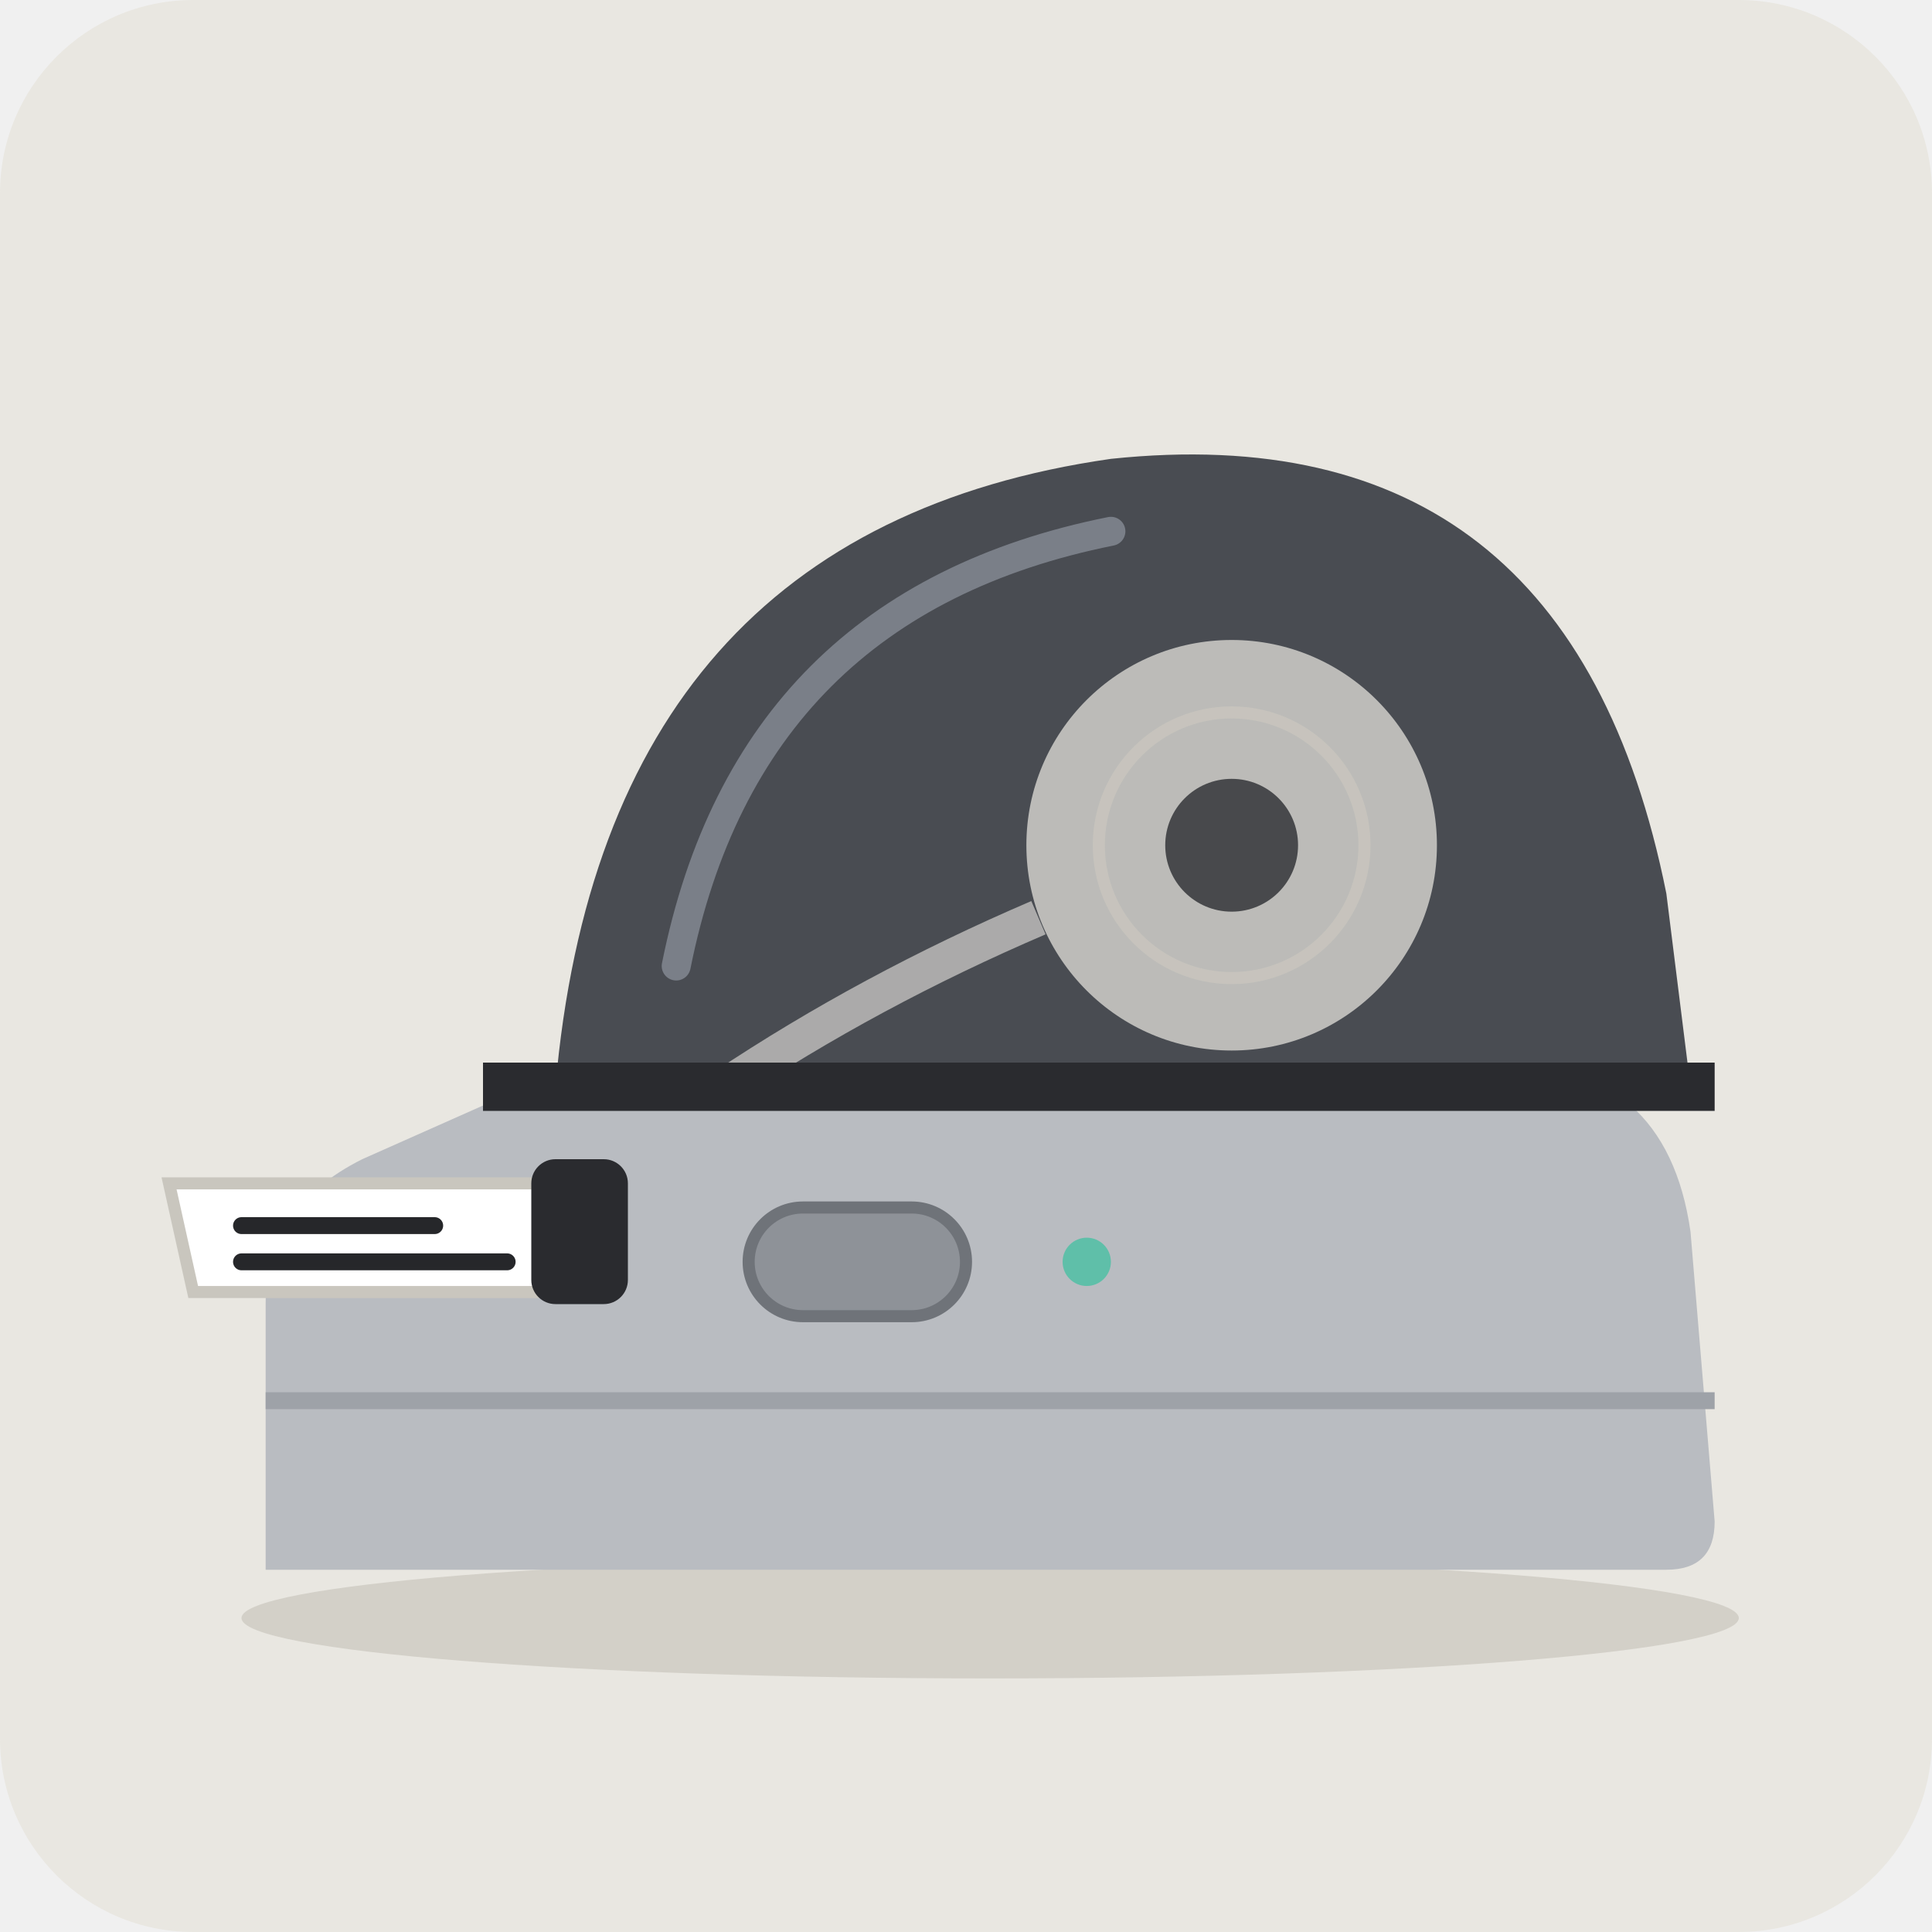
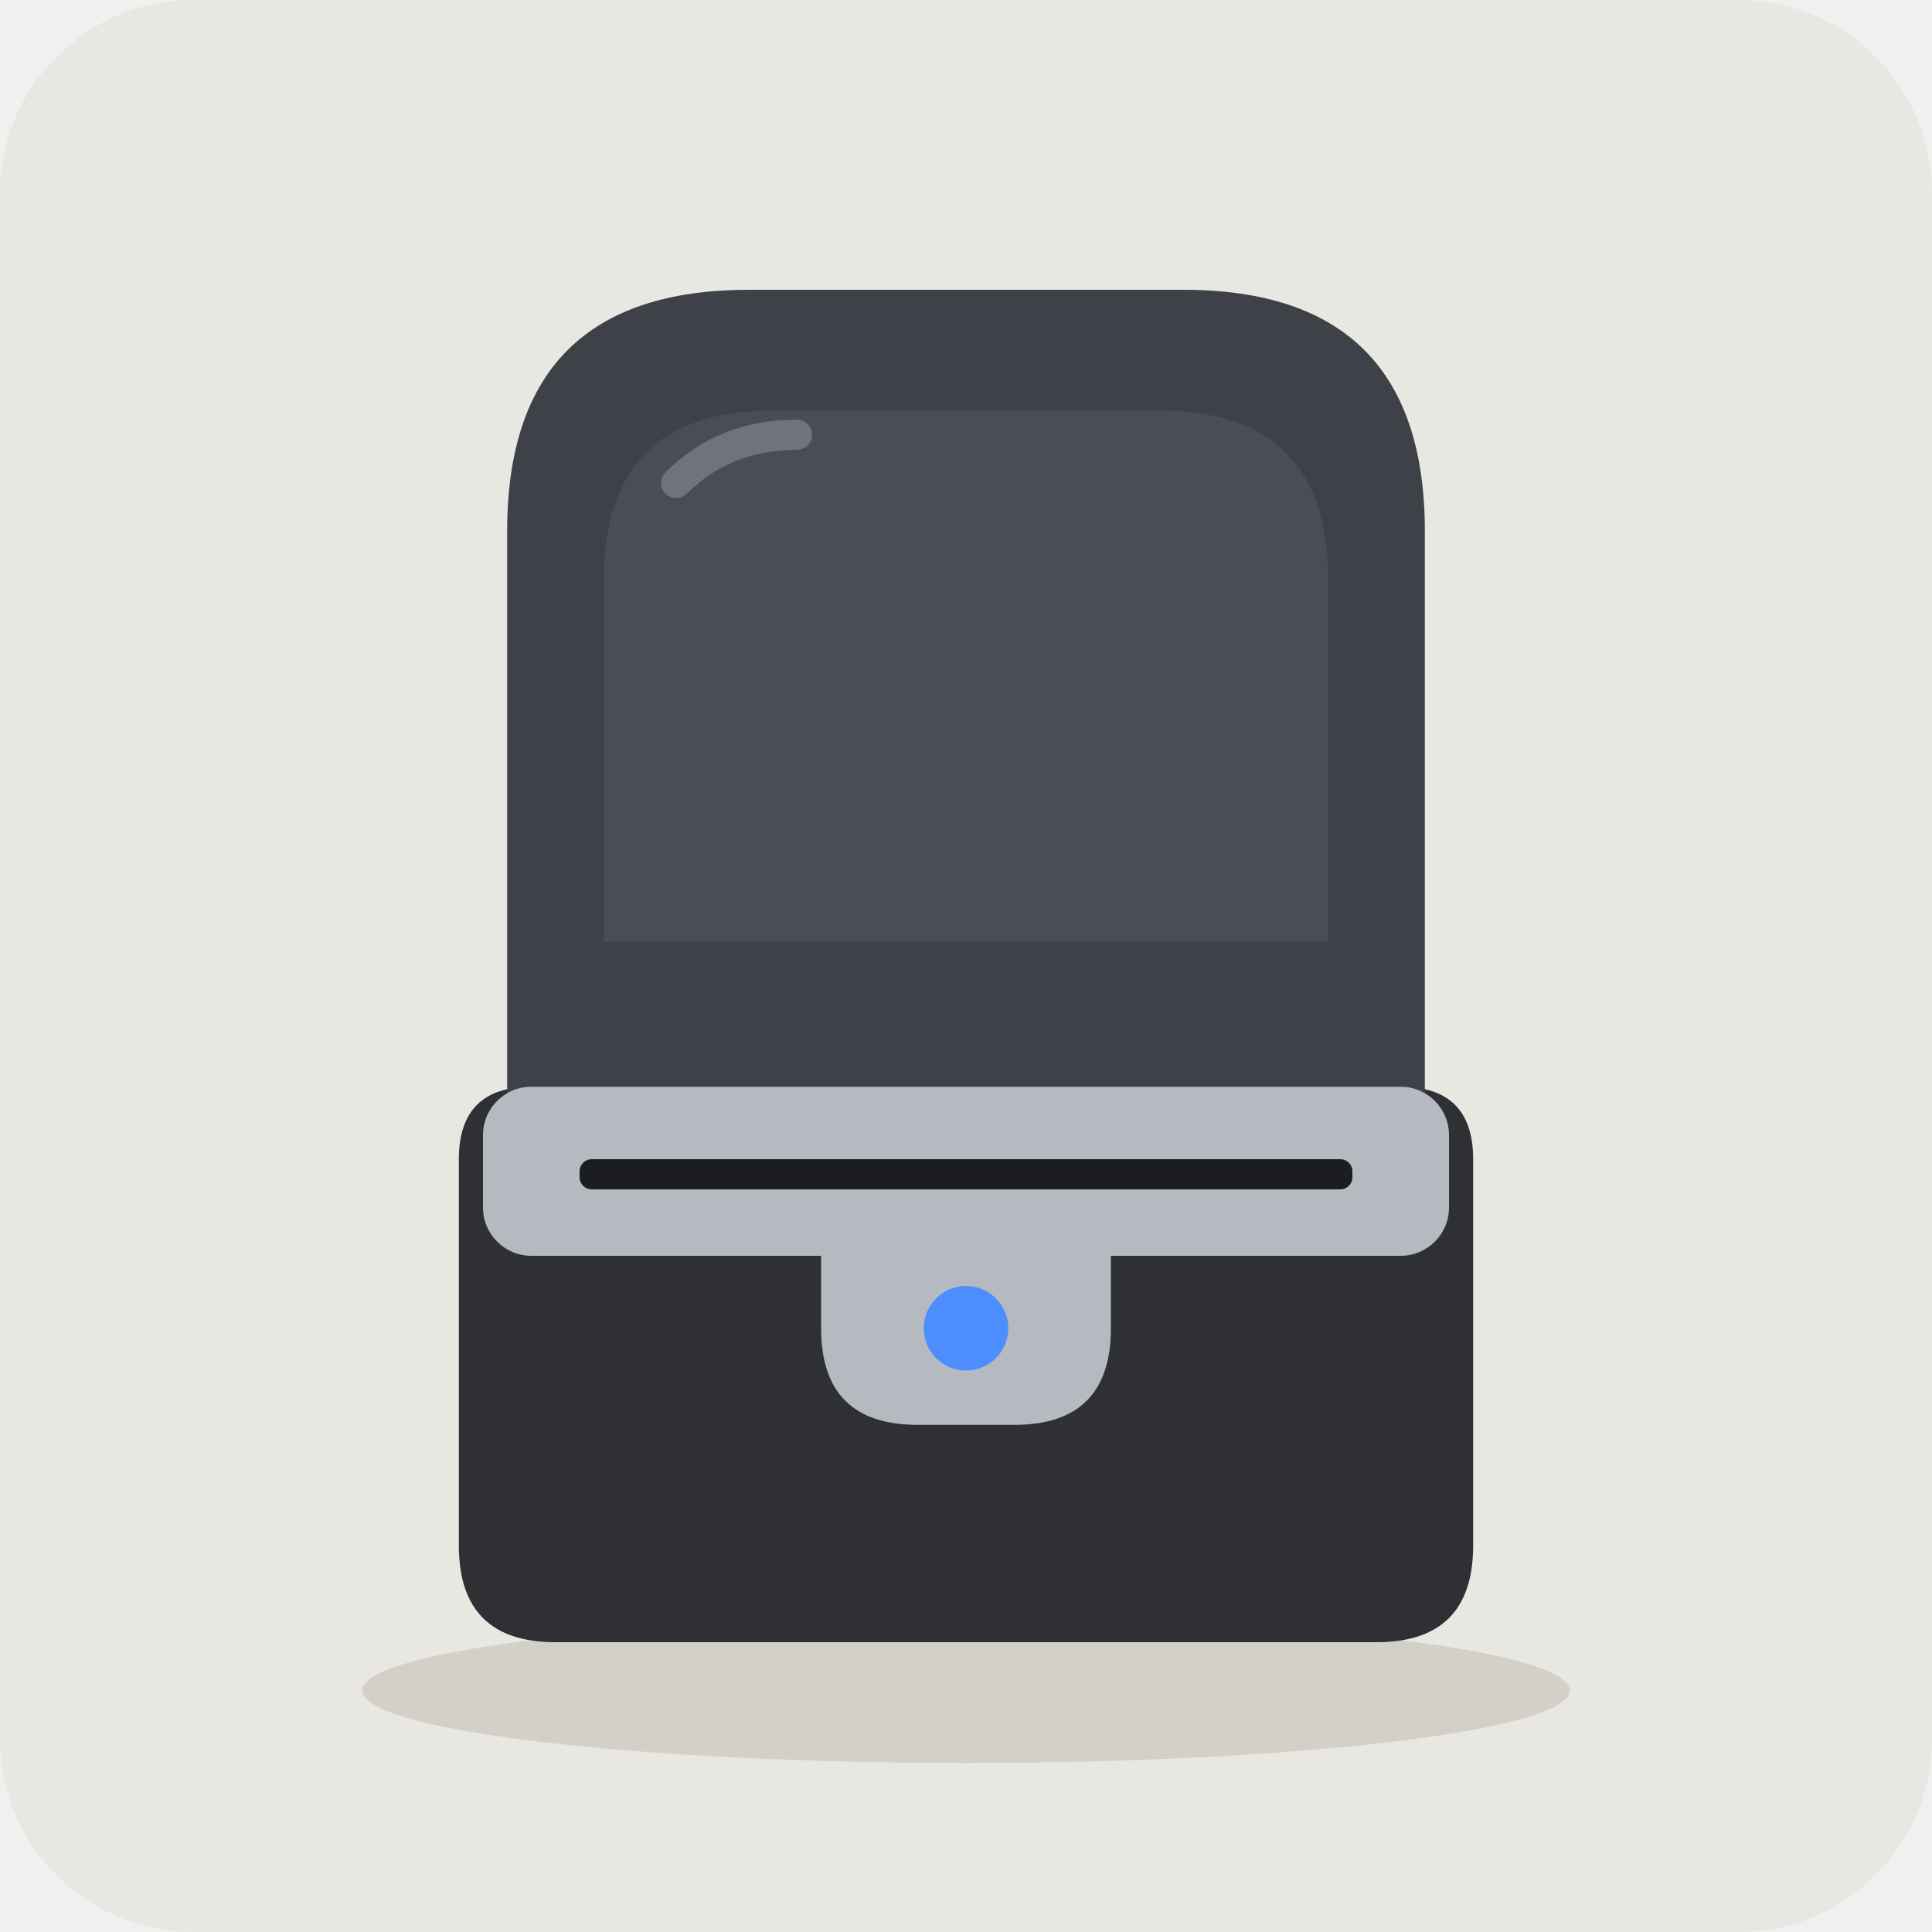
<svg xmlns="http://www.w3.org/2000/svg" viewBox="0 0 160 160" role="img" aria-label="Drawing of a DYMO LabelWriter 450">
  <rect width="160" height="160" rx="16" fill="#e9e7e1" />
-   <ellipse cx="82" cy="134" rx="62" ry="5" fill="#d3d0c8" />
-   <path d="M22 130v-22q0-8 8-12l18-8h76q14 0 16 14l2 24q0 4-4 4H26q-4 0-4 0z" fill="#b9bcc1" />
-   <path d="M22 116h120" stroke="#9ea2a8" stroke-width="1.4" />
-   <path d="M46 90q4-46 46-52q38-4 46 36l2 16z" fill="#3c3f45" opacity=".92" />
-   <path d="M56 80q6-30 36-36" fill="none" stroke="#7a7f88" stroke-width="2.4" stroke-linecap="round" />
-   <circle cx="102" cy="70" r="17" fill="#eceae4" opacity=".7" />
-   <circle cx="102" cy="70" r="11" fill="none" stroke="#c9c6be" stroke-width="1" opacity=".8" />
-   <circle cx="102" cy="70" r="5.5" fill="#2b2d31" opacity=".8" />
-   <path d="M86 76q-14 6-26 14" fill="none" stroke="#eceae4" stroke-width="3" opacity=".6" />
-   <path d="M40 90h102" stroke="#2a2b2f" stroke-width="4" />
-   <path d="M14 98h34l2 9H16z" fill="#fff" stroke="#c9c6be" stroke-width="1" />
-   <path d="M20 101.5h16M20 104.5h22" stroke="#26272a" stroke-width="1.4" stroke-linecap="round" />
-   <rect x="44" y="96" width="8" height="12" rx="2" fill="#2a2b2f" />
-   <rect x="62" y="100" width="18" height="9" rx="4.5" fill="#8e9298" stroke="#6f7379" stroke-width="1" />
-   <circle cx="90" cy="104.5" r="2" fill="#5fbfa9" />
+   <ellipse cx="80" cy="140" rx="50" ry="6" fill="#d3d0c8" />
+   <path d="M38 96q0-6 6-6h72q6 0 6 6v32q0 8-8 8H46q-8 0-8-8z" fill="#2f3033" />
+   <path d="M42 92V44q0-20 20-20h36q20 0 20 20v48z" fill="#3e4148" />
+   <path d="M50 48q0-14 14-14h32q14 0 14 14v30H50z" fill="#4a4d55" />
+   <path d="M56 40q4-4 10-4" fill="none" stroke="#6f737b" stroke-width="2.5" stroke-linecap="round" />
+   <rect x="40" y="90" width="80" height="14" rx="4" fill="#b4babf" />
+   <rect x="48" y="96" width="64" height="2.5" rx="1" fill="#1c1d20" />
+   <path d="M68 104h24v6q0 8-8 8h-8q-8 0-8-8z" fill="#b4babf" />
+   <circle cx="80" cy="110" r="3.5" fill="#4d8dff" />
</svg>
